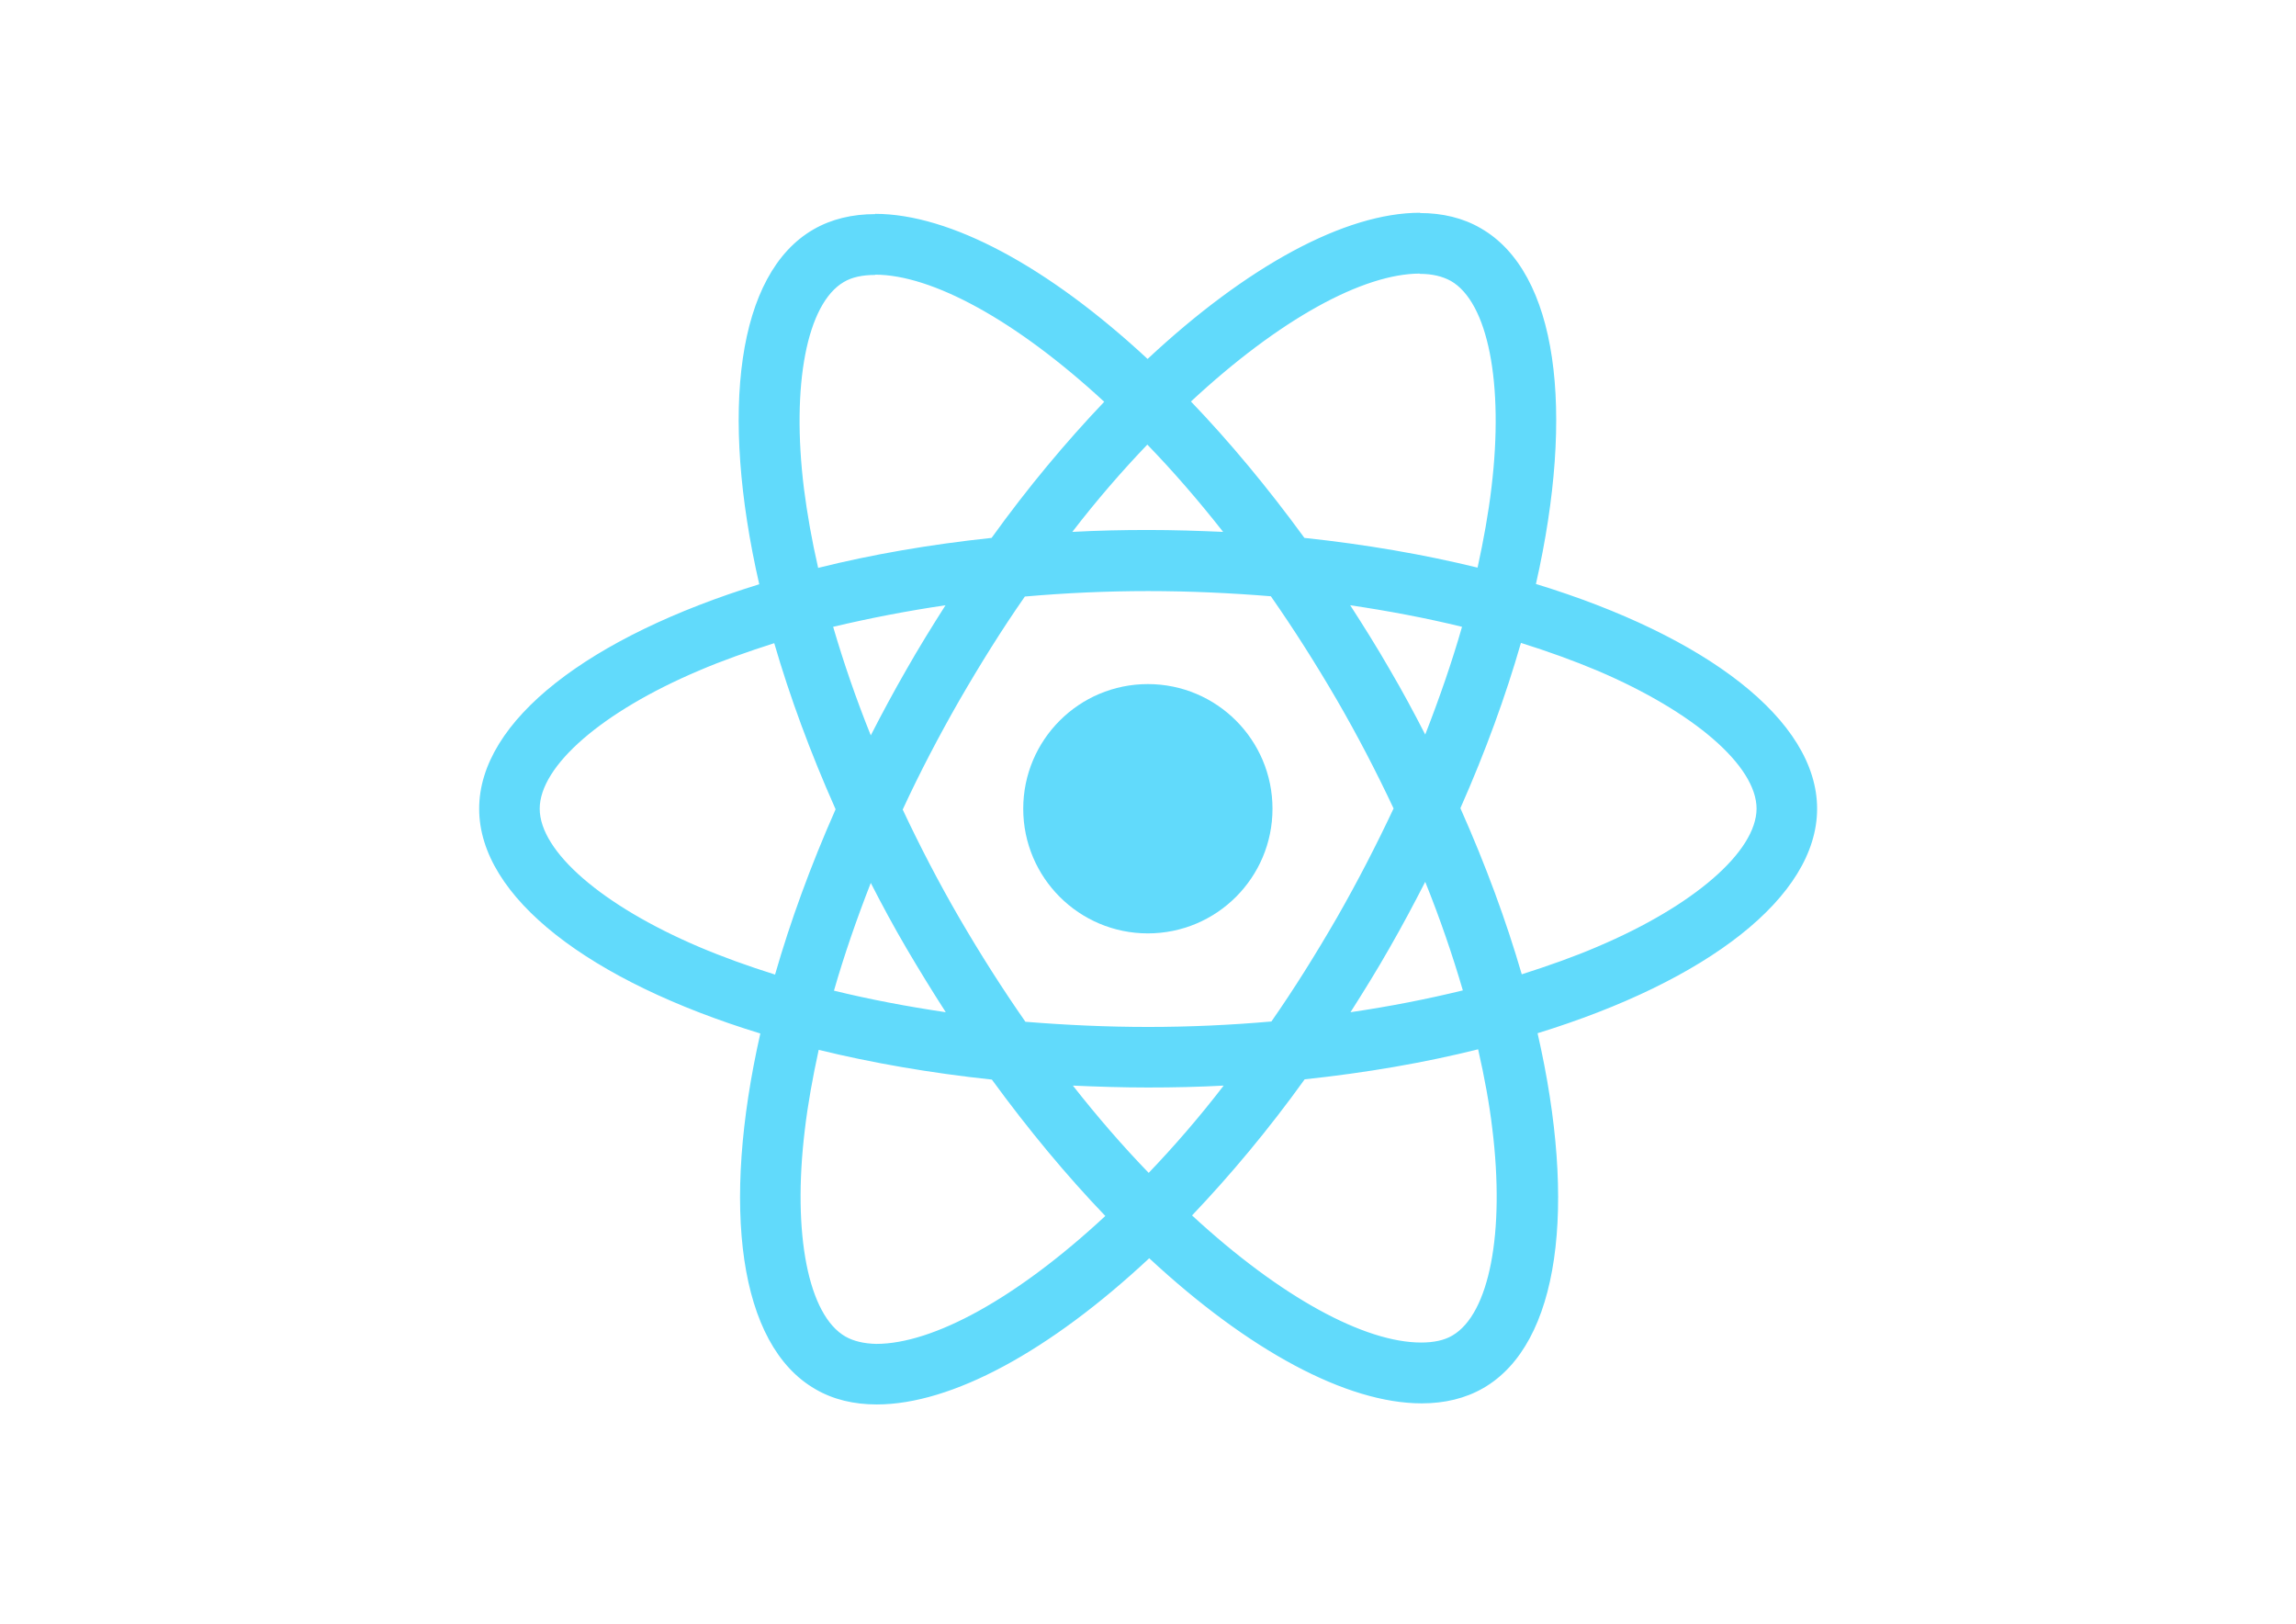
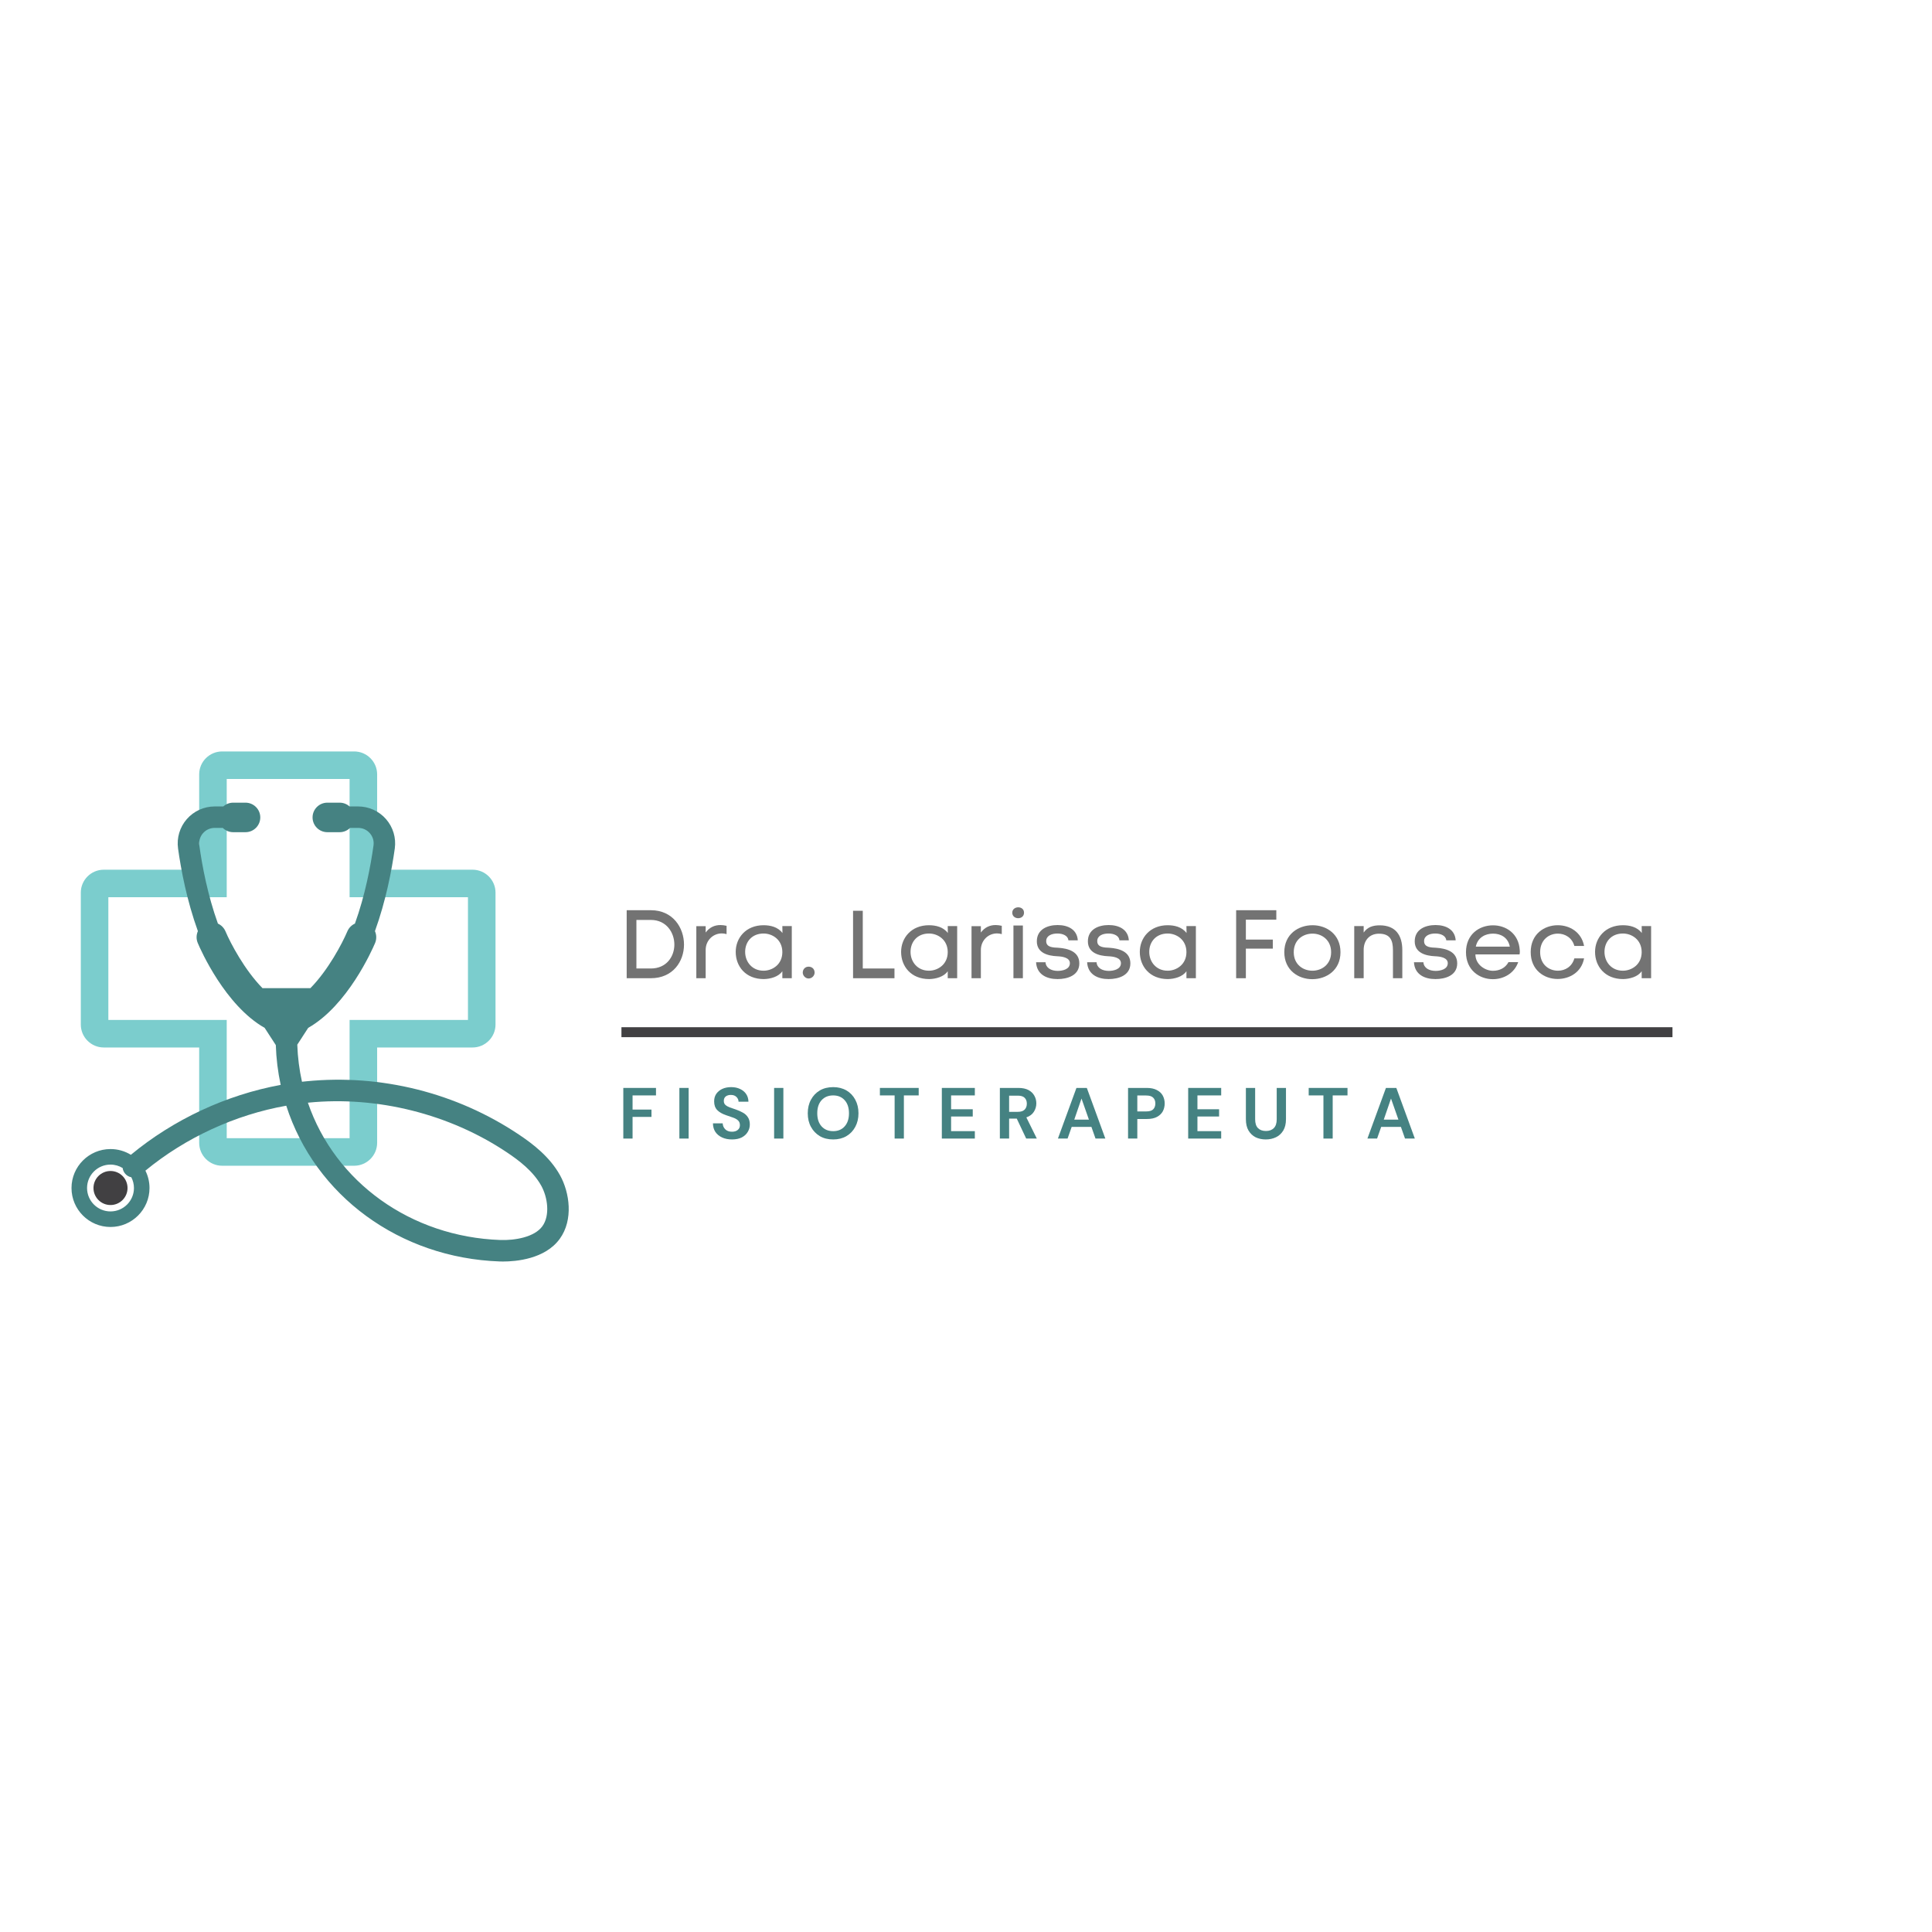
- <svg xmlns="http://www.w3.org/2000/svg" viewBox="0 0 841.9 595.3">
-   <g fill="#61DAFB">
-     <path d="M666.3 296.5c0-32.5-40.7-63.3-103.1-82.4 14.4-63.6 8-114.2-20.2-130.4-6.5-3.8-14.1-5.6-22.4-5.6v22.3c4.6 0 8.3.9 11.4 2.6 13.6 7.8 19.5 37.5 14.9 75.7-1.1 9.4-2.9 19.3-5.1 29.4-19.6-4.8-41-8.5-63.5-10.9-13.5-18.5-27.5-35.3-41.6-50 32.6-30.3 63.2-46.9 84-46.9V78c-27.5 0-63.5 19.6-99.9 53.6-36.4-33.8-72.4-53.2-99.9-53.2v22.3c20.7 0 51.4 16.5 84 46.6-14 14.7-28 31.4-41.3 49.9-22.6 2.4-44 6.1-63.6 11-2.3-10-4-19.7-5.2-29-4.7-38.2 1.1-67.9 14.6-75.8 3-1.8 6.9-2.6 11.5-2.6V78.5c-8.4 0-16 1.8-22.6 5.6-28.1 16.2-34.4 66.7-19.9 130.1-62.2 19.2-102.7 49.9-102.7 82.3 0 32.5 40.7 63.3 103.1 82.4-14.4 63.6-8 114.2 20.2 130.4 6.5 3.8 14.1 5.6 22.5 5.6 27.5 0 63.5-19.6 99.9-53.6 36.4 33.8 72.4 53.2 99.9 53.2 8.4 0 16-1.8 22.6-5.6 28.1-16.2 34.4-66.7 19.9-130.1 62-19.1 102.5-49.9 102.5-82.3zm-130.2-66.7c-3.7 12.9-8.3 26.2-13.5 39.5-4.1-8-8.4-16-13.1-24-4.6-8-9.5-15.8-14.4-23.4 14.2 2.1 27.9 4.7 41 7.9zm-45.8 106.5c-7.8 13.5-15.8 26.3-24.1 38.2-14.9 1.3-30 2-45.2 2-15.1 0-30.2-.7-45-1.9-8.3-11.9-16.4-24.6-24.2-38-7.6-13.1-14.5-26.4-20.8-39.8 6.2-13.4 13.2-26.8 20.7-39.9 7.8-13.5 15.8-26.3 24.1-38.2 14.9-1.3 30-2 45.2-2 15.1 0 30.2.7 45 1.9 8.3 11.9 16.4 24.6 24.2 38 7.6 13.1 14.5 26.4 20.8 39.8-6.3 13.4-13.2 26.8-20.7 39.9zm32.3-13c5.4 13.4 10 26.8 13.8 39.8-13.1 3.2-26.9 5.9-41.2 8 4.9-7.7 9.8-15.6 14.4-23.7 4.6-8 8.9-16.1 13-24.1zM421.2 430c-9.3-9.6-18.6-20.3-27.8-32 9 .4 18.2.7 27.5.7 9.4 0 18.7-.2 27.8-.7-9 11.7-18.3 22.4-27.5 32zm-74.4-58.9c-14.2-2.1-27.9-4.7-41-7.9 3.7-12.9 8.3-26.2 13.5-39.5 4.1 8 8.4 16 13.1 24 4.7 8 9.5 15.8 14.4 23.4zM420.7 163c9.3 9.6 18.6 20.3 27.8 32-9-.4-18.2-.7-27.5-.7-9.4 0-18.7.2-27.8.7 9-11.7 18.3-22.4 27.5-32zm-74 58.9c-4.9 7.7-9.8 15.6-14.4 23.7-4.6 8-8.9 16-13 24-5.4-13.4-10-26.8-13.8-39.8 13.1-3.1 26.9-5.8 41.2-7.9zm-90.5 125.2c-35.4-15.1-58.3-34.9-58.3-50.6 0-15.7 22.9-35.6 58.3-50.6 8.6-3.7 18-7 27.7-10.1 5.7 19.6 13.2 40 22.5 60.9-9.2 20.8-16.6 41.1-22.2 60.6-9.9-3.1-19.3-6.5-28-10.2zM310 490c-13.6-7.8-19.5-37.5-14.9-75.7 1.1-9.4 2.9-19.3 5.1-29.4 19.6 4.8 41 8.5 63.5 10.9 13.5 18.5 27.5 35.3 41.6 50-32.6 30.3-63.2 46.9-84 46.9-4.5-.1-8.3-1-11.3-2.7zm237.2-76.2c4.7 38.2-1.1 67.9-14.6 75.8-3 1.8-6.9 2.6-11.5 2.6-20.7 0-51.4-16.5-84-46.6 14-14.7 28-31.4 41.3-49.9 22.6-2.4 44-6.1 63.6-11 2.3 10.1 4.1 19.8 5.2 29.1zm38.5-66.7c-8.6 3.7-18 7-27.7 10.1-5.7-19.6-13.2-40-22.5-60.9 9.2-20.8 16.6-41.1 22.2-60.6 9.9 3.1 19.3 6.5 28.1 10.2 35.4 15.1 58.3 34.9 58.3 50.6-.1 15.7-23 35.6-58.4 50.6zM320.8 78.4z" />
-     <circle cx="420.9" cy="296.5" r="45.7" />
-     <path d="M520.5 78.1z" />
+ <svg xmlns="http://www.w3.org/2000/svg" xmlns:xlink="http://www.w3.org/1999/xlink" contentScriptType="text/ecmascript" width="375" zoomAndPan="magnify" contentStyleType="text/css" viewBox="0 0 375 375" height="375" preserveAspectRatio="xMidYMid meet" version="1.0">
+   <defs>
+     <g>
+       <g id="glyph-2-0" />
+       <g id="glyph-2-1">
+         <path d="M 0.953 0 L 0.953 -9.828 L 7.297 -9.828 L 7.297 -8.375 L 2.75 -8.375 L 2.75 -5.625 L 6.422 -5.625 L 6.422 -4.203 L 2.75 -4.203 L 2.75 0 Z M 0.953 0 " />
+       </g>
+       <g id="glyph-2-2">
+         <path d="M 0.953 0 L 0.953 -9.828 L 2.75 -9.828 L 2.75 0 Z M 0.953 0 " />
+       </g>
+       <g id="glyph-2-3">
+         <path d="M 4.312 0.172 C 3.594 0.172 2.957 0.047 2.406 -0.203 C 1.852 -0.453 1.414 -0.805 1.094 -1.266 C 0.781 -1.734 0.617 -2.297 0.609 -2.953 L 2.5 -2.953 C 2.52 -2.492 2.688 -2.109 3 -1.797 C 3.312 -1.484 3.742 -1.328 4.297 -1.328 C 4.773 -1.328 5.148 -1.441 5.422 -1.672 C 5.703 -1.898 5.844 -2.207 5.844 -2.594 C 5.844 -3 5.719 -3.312 5.469 -3.531 C 5.227 -3.758 4.898 -3.941 4.484 -4.078 C 4.078 -4.223 3.641 -4.375 3.172 -4.531 C 2.41 -4.789 1.832 -5.125 1.438 -5.531 C 1.039 -5.945 0.844 -6.5 0.844 -7.188 C 0.832 -7.758 0.969 -8.254 1.25 -8.672 C 1.539 -9.086 1.93 -9.41 2.422 -9.641 C 2.922 -9.867 3.492 -9.984 4.141 -9.984 C 4.797 -9.984 5.375 -9.863 5.875 -9.625 C 6.375 -9.395 6.766 -9.07 7.047 -8.656 C 7.336 -8.238 7.488 -7.738 7.5 -7.156 L 5.578 -7.156 C 5.578 -7.5 5.445 -7.801 5.188 -8.062 C 4.926 -8.332 4.566 -8.469 4.109 -8.469 C 3.711 -8.477 3.379 -8.383 3.109 -8.188 C 2.848 -7.988 2.719 -7.695 2.719 -7.312 C 2.719 -6.977 2.82 -6.719 3.031 -6.531 C 3.238 -6.344 3.52 -6.18 3.875 -6.047 C 4.227 -5.91 4.633 -5.77 5.094 -5.625 C 5.582 -5.457 6.023 -5.258 6.422 -5.031 C 6.828 -4.812 7.148 -4.516 7.391 -4.141 C 7.641 -3.773 7.766 -3.301 7.766 -2.719 C 7.766 -2.207 7.629 -1.727 7.359 -1.281 C 7.098 -0.844 6.711 -0.488 6.203 -0.219 C 5.691 0.039 5.062 0.172 4.312 0.172 Z M 4.312 0.172 " />
+       </g>
+       <g id="glyph-2-4">
+         <path d="M 5.562 0.172 C 4.57 0.172 3.707 -0.039 2.969 -0.469 C 2.238 -0.906 1.664 -1.504 1.25 -2.266 C 0.832 -3.023 0.625 -3.906 0.625 -4.906 C 0.625 -5.906 0.832 -6.785 1.25 -7.547 C 1.664 -8.316 2.238 -8.914 2.969 -9.344 C 3.707 -9.77 4.57 -9.984 5.562 -9.984 C 6.531 -9.984 7.383 -9.77 8.125 -9.344 C 8.863 -8.914 9.438 -8.316 9.844 -7.547 C 10.258 -6.785 10.469 -5.906 10.469 -4.906 C 10.469 -3.906 10.258 -3.023 9.844 -2.266 C 9.438 -1.504 8.863 -0.906 8.125 -0.469 C 7.383 -0.039 6.531 0.172 5.562 0.172 Z M 5.562 -1.438 C 6.488 -1.438 7.227 -1.742 7.781 -2.359 C 8.344 -2.984 8.625 -3.832 8.625 -4.906 C 8.625 -5.988 8.344 -6.836 7.781 -7.453 C 7.227 -8.066 6.488 -8.375 5.562 -8.375 C 4.625 -8.375 3.875 -8.066 3.312 -7.453 C 2.75 -6.836 2.469 -5.988 2.469 -4.906 C 2.469 -3.832 2.75 -2.984 3.312 -2.359 C 3.875 -1.742 4.625 -1.438 5.562 -1.438 Z M 5.562 -1.438 " />
+       </g>
+       <g id="glyph-2-5">
+         <path d="M 3.234 0 L 3.234 -8.375 L 0.375 -8.375 L 0.375 -9.828 L 7.906 -9.828 L 7.906 -8.375 L 5.031 -8.375 L 5.031 0 Z M 3.234 0 " />
+       </g>
+       <g id="glyph-2-6">
+         <path d="M 0.953 0 L 0.953 -9.828 L 7.359 -9.828 L 7.359 -8.375 L 2.75 -8.375 L 2.75 -5.688 L 6.953 -5.688 L 6.953 -4.281 L 2.75 -4.281 L 2.75 -1.438 L 7.359 -1.438 L 7.359 0 Z M 0.953 0 " />
+       </g>
+       <g id="glyph-2-7">
+         <path d="M 0.953 0 L 0.953 -9.828 L 4.562 -9.828 C 5.344 -9.828 5.988 -9.691 6.5 -9.422 C 7.008 -9.148 7.391 -8.785 7.641 -8.328 C 7.898 -7.879 8.031 -7.379 8.031 -6.828 C 8.031 -6.234 7.867 -5.688 7.547 -5.188 C 7.234 -4.695 6.75 -4.336 6.094 -4.109 L 8.125 0 L 6.062 0 L 4.234 -3.875 L 2.75 -3.875 L 2.75 0 Z M 2.75 -5.188 L 4.453 -5.188 C 5.047 -5.188 5.484 -5.332 5.766 -5.625 C 6.047 -5.914 6.188 -6.301 6.188 -6.781 C 6.188 -7.25 6.047 -7.625 5.766 -7.906 C 5.492 -8.188 5.051 -8.328 4.438 -8.328 L 2.75 -8.328 Z M 2.75 -5.188 " />
+       </g>
+       <g id="glyph-2-8">
+         <path d="M 0.328 0 L 3.922 -9.828 L 5.938 -9.828 L 9.531 0 L 7.625 0 L 6.828 -2.266 L 3 -2.266 L 2.203 0 Z M 3.5 -3.672 L 6.344 -3.672 L 4.906 -7.766 Z M 3.5 -3.672 " />
+       </g>
+       <g id="glyph-2-9">
+         <path d="M 0.953 0 L 0.953 -9.828 L 4.594 -9.828 C 5.375 -9.828 6.02 -9.691 6.531 -9.422 C 7.051 -9.16 7.438 -8.801 7.688 -8.344 C 7.938 -7.883 8.062 -7.375 8.062 -6.812 C 8.062 -6.258 7.941 -5.754 7.703 -5.297 C 7.461 -4.848 7.082 -4.484 6.562 -4.203 C 6.051 -3.93 5.395 -3.797 4.594 -3.797 L 2.75 -3.797 L 2.75 0 Z M 2.75 -5.266 L 4.469 -5.266 C 5.102 -5.266 5.555 -5.398 5.828 -5.672 C 6.109 -5.953 6.25 -6.332 6.25 -6.812 C 6.25 -7.289 6.109 -7.664 5.828 -7.938 C 5.555 -8.219 5.102 -8.359 4.469 -8.359 L 2.75 -8.359 Z M 2.75 -5.266 " />
+       </g>
+       <g id="glyph-2-10">
+         <path d="M 4.75 0.172 C 4.02 0.172 3.363 0.031 2.781 -0.25 C 2.207 -0.539 1.75 -0.973 1.406 -1.547 C 1.062 -2.129 0.891 -2.867 0.891 -3.766 L 0.891 -9.828 L 2.688 -9.828 L 2.688 -3.75 C 2.688 -2.977 2.867 -2.406 3.234 -2.031 C 3.609 -1.656 4.125 -1.469 4.781 -1.469 C 5.426 -1.469 5.938 -1.656 6.312 -2.031 C 6.688 -2.406 6.875 -2.977 6.875 -3.75 L 6.875 -9.828 L 8.672 -9.828 L 8.672 -3.766 C 8.672 -2.867 8.492 -2.129 8.141 -1.547 C 7.785 -0.973 7.312 -0.539 6.719 -0.25 C 6.125 0.031 5.469 0.172 4.75 0.172 Z M 4.75 0.172 " />
+       </g>
+       <g id="glyph-0-0">
+         <path d="M 6.301 -13.199 L 1.609 -13.199 L 1.609 0 L 6.301 0 C 10.582 0 12.734 -3.254 12.734 -6.527 C 12.734 -9.797 10.582 -13.199 6.301 -13.199 Z M 6.301 -1.887 L 3.496 -1.887 L 3.496 -11.312 L 6.301 -11.312 C 9.332 -11.312 10.863 -8.844 10.863 -6.527 C 10.863 -4.207 9.332 -1.887 6.301 -1.887 Z M 6.301 -1.887 " />
+       </g>
+       <g id="glyph-0-1">
+         <path d="M 3.215 -8.863 L 3.215 -10.098 L 1.402 -10.098 L 1.402 0 L 3.215 0 L 3.215 -5.48 C 3.215 -7.328 4.637 -8.695 6.34 -8.695 C 6.637 -8.695 6.957 -8.656 7.273 -8.562 L 7.273 -10.172 C 6.863 -10.266 6.469 -10.32 6.078 -10.32 C 4.957 -10.32 3.945 -9.871 3.215 -8.863 Z M 3.215 -8.863 " />
+       </g>
+       <g id="glyph-0-2">
+         <path d="M 11.91 0 L 11.91 -10.117 L 10.078 -10.117 L 10.098 -8.77 C 9.199 -9.984 7.684 -10.285 6.434 -10.285 C 3.012 -10.285 1.027 -7.836 1.027 -5.105 C 1.027 -2.32 2.938 0.168 6.469 0.168 C 7.723 0.148 9.348 -0.262 10.078 -1.363 L 10.078 0 Z M 10.078 -5.066 C 10.078 -2.637 8.113 -1.457 6.434 -1.457 C 4.188 -1.457 2.859 -3.199 2.859 -5.105 C 2.859 -7.105 4.207 -8.676 6.434 -8.676 C 8.152 -8.676 10.078 -7.48 10.078 -5.066 Z M 10.078 -5.066 " />
+       </g>
+       <g id="glyph-0-3" />
+       <g id="glyph-0-4">
+         <path d="M 9.648 -1.887 L 3.496 -1.887 L 3.496 -13.09 L 1.609 -13.09 L 1.609 0 L 9.648 0 Z M 9.648 -1.887 " />
+       </g>
+       <g id="glyph-0-5">
+         <path d="M 1.289 -12.715 C 1.289 -12.004 1.871 -11.648 2.43 -11.648 C 3.012 -11.648 3.57 -12.004 3.57 -12.715 C 3.57 -13.426 3.012 -13.762 2.449 -13.762 C 1.871 -13.762 1.289 -13.406 1.289 -12.715 Z M 1.516 -10.227 L 3.348 -10.227 L 3.348 0 L 1.516 0 Z M 1.516 -10.227 " />
+       </g>
+       <g id="glyph-0-6">
+         <path d="M 2.676 -7.199 C 2.676 -8.246 3.723 -8.676 4.844 -8.676 C 5.945 -8.676 6.898 -8.246 6.992 -7.348 L 8.809 -7.348 C 8.676 -9.461 6.898 -10.32 4.898 -10.32 C 2.938 -10.32 0.859 -9.5 0.859 -7.16 C 0.859 -4.898 3.012 -4.34 4.824 -4.262 C 5.703 -4.227 7.273 -4.039 7.273 -2.918 C 7.273 -1.719 5.832 -1.422 4.918 -1.422 C 3.664 -1.422 2.617 -1.98 2.543 -3.105 L 0.711 -3.105 C 0.84 -0.711 2.785 0.168 4.879 0.168 C 6.789 0.168 9.105 -0.523 9.105 -2.879 C 9.105 -5.18 6.938 -5.777 5.031 -5.91 C 4.133 -5.965 2.676 -5.926 2.676 -7.199 Z M 2.676 -7.199 " />
+       </g>
+       <g id="glyph-0-7">
+         <path d="M 1.609 0 L 3.496 0 L 3.496 -5.742 L 8.73 -5.742 L 8.73 -7.5 L 3.496 -7.5 L 3.496 -11.367 L 9.406 -11.367 L 9.406 -13.199 L 1.609 -13.199 Z M 1.609 0 " />
+       </g>
+       <g id="glyph-0-8">
+         <path d="M 11.875 -5.047 C 11.875 -8.527 9.18 -10.285 6.449 -10.285 C 3.703 -10.285 0.973 -8.547 0.973 -5.047 C 0.973 -1.57 3.684 0.188 6.395 0.188 C 9.145 0.188 11.875 -1.551 11.875 -5.047 Z M 2.805 -5.047 C 2.805 -7.461 4.617 -8.656 6.449 -8.656 C 8.246 -8.656 10.059 -7.441 10.059 -5.047 C 10.059 -2.676 8.246 -1.457 6.434 -1.457 C 4.617 -1.457 2.805 -2.656 2.805 -5.047 Z M 2.805 -5.047 " />
+       </g>
+       <g id="glyph-0-9">
+         <path d="M 3.234 -8.863 L 3.234 -10.117 L 1.402 -10.117 L 1.402 0 L 3.234 0 L 3.234 -5.496 C 3.234 -7.254 4.281 -8.641 6.207 -8.641 C 8.414 -8.641 8.918 -7.328 8.918 -5.422 L 8.918 0 L 10.734 0 L 10.734 -5.441 C 10.734 -8.34 9.426 -10.266 6.34 -10.266 C 5.066 -10.266 3.984 -9.949 3.234 -8.863 Z M 3.234 -8.863 " />
+       </g>
+       <g id="glyph-0-10">
+         <path d="M 11.332 -5.496 C 11.125 -8.676 8.656 -10.266 6.152 -10.266 C 3.477 -10.266 0.898 -8.527 0.898 -5.047 C 0.898 -1.57 3.516 0.188 6.113 0.188 C 8.191 0.188 10.266 -0.918 11.031 -3.121 L 9.145 -3.121 C 8.547 -1.98 7.387 -1.441 6.133 -1.441 C 4.617 -1.441 2.73 -2.637 2.73 -4.617 L 11.293 -4.617 C 11.332 -4.785 11.352 -4.973 11.352 -5.18 C 11.352 -5.293 11.352 -5.387 11.332 -5.496 Z M 9.406 -6.133 L 2.805 -6.133 C 3.18 -7.93 4.676 -8.656 6.152 -8.656 C 7.609 -8.656 9.051 -7.945 9.406 -6.133 Z M 9.406 -6.133 " />
+       </g>
+       <g id="glyph-0-11">
+         <path d="M 11.312 -3.852 L 9.426 -3.852 C 8.977 -2.242 7.629 -1.457 6.246 -1.457 C 4.508 -1.457 2.785 -2.637 2.785 -5.066 C 2.785 -7.48 4.523 -8.656 6.227 -8.656 C 7.609 -8.656 8.977 -7.871 9.426 -6.266 L 11.312 -6.266 C 10.809 -8.957 8.508 -10.285 6.207 -10.285 C 3.57 -10.285 0.953 -8.562 0.953 -5.066 C 0.953 -1.59 3.551 0.148 6.172 0.148 C 8.469 0.148 10.809 -1.141 11.312 -3.852 Z M 11.312 -3.852 " />
+       </g>
+       <g id="glyph-1-0">
+         <path d="M 1.871 -2.242 C 1.254 -2.242 0.746 -1.777 0.746 -1.086 C 0.746 -0.523 1.254 0.055 1.871 0.055 C 2.562 0.055 3.047 -0.523 3.047 -1.086 C 3.047 -1.777 2.562 -2.242 1.871 -2.242 Z M 1.871 -2.242 " />
+       </g>
+     </g>
+     <clipPath id="clip-0">
+       <path d="M 15 145.855 L 97 145.855 L 97 227 L 15 227 Z M 15 145.855 " clip-rule="nonzero" />
+     </clipPath>
+     <clipPath id="clip-1">
+       <path d="M 13.855 155 L 111 155 L 111 244.855 L 13.855 244.855 Z M 13.855 155 " clip-rule="nonzero" />
+     </clipPath>
+   </defs>
+   <g clip-path="url(#clip-0)">
+     <path fill="rgb(48.239%, 80.389%, 80.389%)" d="M 44.008 220.922 L 67.855 220.922 L 67.855 197.973 L 90.832 197.973 L 90.832 174.152 L 67.855 174.152 L 67.855 151.199 L 44.008 151.199 L 44.008 174.152 L 21.031 174.152 L 21.031 197.973 L 44.008 197.973 Z M 68.746 226.27 L 43.117 226.27 C 40.66 226.27 38.66 224.27 38.66 221.816 L 38.66 203.316 L 20.141 203.316 C 17.684 203.316 15.684 201.316 15.684 198.863 L 15.684 173.262 C 15.684 170.805 17.684 168.809 20.141 168.809 L 38.66 168.809 L 38.66 150.309 C 38.66 147.855 40.66 145.855 43.117 145.855 L 68.746 145.855 C 71.203 145.855 73.203 147.855 73.203 150.309 L 73.203 168.809 L 91.723 168.809 C 94.18 168.809 96.18 170.805 96.18 173.262 L 96.18 198.863 C 96.18 201.316 94.18 203.316 91.723 203.316 L 73.203 203.316 L 73.203 221.816 C 73.203 224.27 71.203 226.27 68.746 226.27 " fill-opacity="1" fill-rule="nonzero" />
+   </g>
+   <path fill="rgb(25.49%, 25.099%, 25.879%)" d="M 21.449 227.289 C 19.625 227.289 18.145 228.77 18.145 230.594 C 18.145 232.414 19.625 233.895 21.449 233.895 C 23.273 233.895 24.754 232.414 24.754 230.594 C 24.754 228.77 23.273 227.289 21.449 227.289 " fill-opacity="1" fill-rule="nonzero" />
+   <g clip-path="url(#clip-1)">
+     <path fill="rgb(27.06%, 50.98%, 50.98%)" d="M 105.27 238.016 C 103.727 240.141 99.926 240.777 97.141 240.684 C 79.766 240.078 65.043 229.473 59.762 214.035 C 59.793 214.031 59.824 214.027 59.859 214.023 C 73.211 212.695 87.266 216.219 98.41 223.688 C 100.68 225.203 103.484 227.309 105.051 230.137 C 106.301 232.383 106.801 235.906 105.27 238.016 Z M 21.449 235.137 C 18.941 235.137 16.898 233.098 16.898 230.594 C 16.898 228.086 18.941 226.047 21.449 226.047 C 22.312 226.047 23.121 226.293 23.809 226.715 C 23.855 227.109 24.02 227.496 24.301 227.82 C 24.617 228.191 25.039 228.418 25.488 228.504 C 25.812 229.133 26 229.84 26 230.594 C 26 233.098 23.957 235.137 21.449 235.137 Z M 108.699 228.113 C 106.695 224.512 103.391 222.004 100.73 220.227 C 88.621 212.113 73.957 208.434 59.449 209.879 C 59.172 209.906 58.895 209.934 58.613 209.965 C 58.09 207.613 57.785 205.203 57.703 202.77 L 59.82 199.508 C 67.477 195.16 72.234 184.383 72.801 183.051 C 73.125 182.277 73.094 181.445 72.777 180.734 C 74.922 174.801 76.051 168.836 76.629 164.688 C 76.914 162.633 76.297 160.562 74.934 158.996 C 73.57 157.43 71.594 156.531 69.512 156.531 L 67.844 156.531 C 67.336 156.078 66.668 155.797 65.934 155.797 L 63.535 155.797 C 61.953 155.797 60.668 157.082 60.668 158.66 C 60.668 160.242 61.953 161.527 63.535 161.527 L 65.934 161.527 C 66.719 161.527 67.43 161.207 67.949 160.695 L 69.512 160.695 C 70.398 160.695 71.207 161.062 71.789 161.73 C 72.367 162.395 72.621 163.242 72.496 164.113 C 71.949 168.043 70.891 173.707 68.891 179.27 C 68.254 179.559 67.719 180.078 67.422 180.773 C 66.434 183.105 63.727 188.254 60.25 191.801 L 50.949 191.801 C 47.473 188.258 44.758 183.109 43.766 180.773 C 43.469 180.078 42.934 179.559 42.297 179.27 C 40.297 173.707 39.238 168.043 38.691 164.113 C 38.57 163.242 38.82 162.395 39.398 161.73 C 39.98 161.062 40.789 160.695 41.676 160.695 L 43.238 160.695 C 43.758 161.207 44.469 161.527 45.254 161.527 L 47.652 161.527 C 49.234 161.527 50.52 160.242 50.52 158.66 C 50.52 157.082 49.234 155.797 47.652 155.797 L 45.254 155.797 C 44.523 155.797 43.852 156.078 43.348 156.531 L 41.676 156.531 C 39.594 156.531 37.621 157.43 36.254 158.996 C 34.891 160.559 34.273 162.633 34.559 164.688 C 35.137 168.836 36.266 174.801 38.41 180.734 C 38.094 181.445 38.062 182.277 38.391 183.051 C 38.953 184.383 43.711 195.164 51.367 199.508 L 53.523 202.832 L 53.535 202.848 C 53.617 205.457 53.934 208.047 54.48 210.578 C 43.898 212.52 33.691 217.285 25.402 224.145 C 24.254 223.438 22.898 223.031 21.449 223.031 C 17.273 223.031 13.879 226.422 13.879 230.594 C 13.879 234.762 17.273 238.156 21.449 238.156 C 25.625 238.156 29.02 234.762 29.02 230.594 C 29.02 229.383 28.73 228.238 28.223 227.223 C 36.023 220.809 45.625 216.379 55.562 214.617 C 61.172 232.105 77.586 244.168 96.996 244.848 C 97.176 244.855 97.391 244.859 97.637 244.859 C 100.105 244.859 105.785 244.402 108.645 240.461 C 111.336 236.758 110.559 231.465 108.699 228.113 " fill-opacity="1" fill-rule="nonzero" />
+   </g>
+   <path stroke-linecap="butt" transform="matrix(2.24716, 0, 0, 1.932886, 120.6217, 200.3489)" fill="none" stroke-linejoin="miter" d="M -0 -0.001 L 90.783 -0.001 " stroke="rgb(25.49%, 25.099%, 25.879%)" stroke-width="1" stroke-opacity="1" stroke-miterlimit="4" />
+   <g fill="rgb(45.099%, 45.099%, 45.099%)" fill-opacity="1">
+     <use x="120.03" y="189.871" xlink:href="#glyph-0-0" xlink:type="simple" xlink:actuate="onLoad" xlink:show="embed" />
+   </g>
+   <g fill="rgb(45.099%, 45.099%, 45.099%)" fill-opacity="1">
+     <use x="133.754" y="189.871" xlink:href="#glyph-0-1" xlink:type="simple" xlink:actuate="onLoad" xlink:show="embed" />
+   </g>
+   <g fill="rgb(45.099%, 45.099%, 45.099%)" fill-opacity="1">
+     <use x="141.775" y="189.871" xlink:href="#glyph-0-2" xlink:type="simple" xlink:actuate="onLoad" xlink:show="embed" />
+   </g>
+   <g fill="rgb(45.099%, 45.099%, 45.099%)" fill-opacity="1">
+     <use x="155.068" y="189.871" xlink:href="#glyph-1-0" xlink:type="simple" xlink:actuate="onLoad" xlink:show="embed" />
+   </g>
+   <g fill="rgb(45.099%, 45.099%, 45.099%)" fill-opacity="1">
+     <use x="159.144" y="189.871" xlink:href="#glyph-0-3" xlink:type="simple" xlink:actuate="onLoad" xlink:show="embed" />
+   </g>
+   <g fill="rgb(45.099%, 45.099%, 45.099%)" fill-opacity="1">
+     <use x="163.968" y="189.871" xlink:href="#glyph-0-4" xlink:type="simple" xlink:actuate="onLoad" xlink:show="embed" />
+   </g>
+   <g fill="rgb(45.099%, 45.099%, 45.099%)" fill-opacity="1">
+     <use x="173.877" y="189.871" xlink:href="#glyph-0-2" xlink:type="simple" xlink:actuate="onLoad" xlink:show="embed" />
+   </g>
+   <g fill="rgb(45.099%, 45.099%, 45.099%)" fill-opacity="1">
+     <use x="187.171" y="189.871" xlink:href="#glyph-0-1" xlink:type="simple" xlink:actuate="onLoad" xlink:show="embed" />
+   </g>
+   <g fill="rgb(45.099%, 45.099%, 45.099%)" fill-opacity="1">
+     <use x="195.192" y="189.871" xlink:href="#glyph-0-5" xlink:type="simple" xlink:actuate="onLoad" xlink:show="embed" />
+   </g>
+   <g fill="rgb(45.099%, 45.099%, 45.099%)" fill-opacity="1">
+     <use x="200.39" y="189.871" xlink:href="#glyph-0-6" xlink:type="simple" xlink:actuate="onLoad" xlink:show="embed" />
+   </g>
+   <g fill="rgb(45.099%, 45.099%, 45.099%)" fill-opacity="1">
+     <use x="210.299" y="189.871" xlink:href="#glyph-0-6" xlink:type="simple" xlink:actuate="onLoad" xlink:show="embed" />
+   </g>
+   <g fill="rgb(45.099%, 45.099%, 45.099%)" fill-opacity="1">
+     <use x="220.209" y="189.871" xlink:href="#glyph-0-2" xlink:type="simple" xlink:actuate="onLoad" xlink:show="embed" />
+   </g>
+   <g fill="rgb(45.099%, 45.099%, 45.099%)" fill-opacity="1">
+     <use x="233.502" y="189.871" xlink:href="#glyph-0-3" xlink:type="simple" xlink:actuate="onLoad" xlink:show="embed" />
+   </g>
+   <g fill="rgb(45.099%, 45.099%, 45.099%)" fill-opacity="1">
+     <use x="238.326" y="189.871" xlink:href="#glyph-0-7" xlink:type="simple" xlink:actuate="onLoad" xlink:show="embed" />
+   </g>
+   <g fill="rgb(45.099%, 45.099%, 45.099%)" fill-opacity="1">
+     <use x="248.31" y="189.871" xlink:href="#glyph-0-8" xlink:type="simple" xlink:actuate="onLoad" xlink:show="embed" />
+   </g>
+   <g fill="rgb(45.099%, 45.099%, 45.099%)" fill-opacity="1">
+     <use x="261.454" y="189.871" xlink:href="#glyph-0-9" xlink:type="simple" xlink:actuate="onLoad" xlink:show="embed" />
+   </g>
+   <g fill="rgb(45.099%, 45.099%, 45.099%)" fill-opacity="1">
+     <use x="273.738" y="189.871" xlink:href="#glyph-0-6" xlink:type="simple" xlink:actuate="onLoad" xlink:show="embed" />
+   </g>
+   <g fill="rgb(45.099%, 45.099%, 45.099%)" fill-opacity="1">
+     <use x="283.648" y="189.871" xlink:href="#glyph-0-10" xlink:type="simple" xlink:actuate="onLoad" xlink:show="embed" />
+   </g>
+   <g fill="rgb(45.099%, 45.099%, 45.099%)" fill-opacity="1">
+     <use x="296.156" y="189.871" xlink:href="#glyph-0-11" xlink:type="simple" xlink:actuate="onLoad" xlink:show="embed" />
+   </g>
+   <g fill="rgb(45.099%, 45.099%, 45.099%)" fill-opacity="1">
+     <use x="308.571" y="189.871" xlink:href="#glyph-0-2" xlink:type="simple" xlink:actuate="onLoad" xlink:show="embed" />
+   </g>
+   <g fill="rgb(27.06%, 50.98%, 50.98%)" fill-opacity="1">
+     <use x="120.03" y="220.994" xlink:href="#glyph-2-1" xlink:type="simple" xlink:actuate="onLoad" xlink:show="embed" />
+   </g>
+   <g fill="rgb(27.06%, 50.98%, 50.98%)" fill-opacity="1">
+     <use x="130.914" y="220.994" xlink:href="#glyph-2-2" xlink:type="simple" xlink:actuate="onLoad" xlink:show="embed" />
+   </g>
+   <g fill="rgb(27.06%, 50.98%, 50.98%)" fill-opacity="1">
+     <use x="137.773" y="220.994" xlink:href="#glyph-2-3" xlink:type="simple" xlink:actuate="onLoad" xlink:show="embed" />
+   </g>
+   <g fill="rgb(27.06%, 50.98%, 50.98%)" fill-opacity="1">
+     <use x="149.302" y="220.994" xlink:href="#glyph-2-2" xlink:type="simple" xlink:actuate="onLoad" xlink:show="embed" />
+   </g>
+   <g fill="rgb(27.06%, 50.98%, 50.98%)" fill-opacity="1">
+     <use x="156.161" y="220.994" xlink:href="#glyph-2-4" xlink:type="simple" xlink:actuate="onLoad" xlink:show="embed" />
+   </g>
+   <g fill="rgb(27.06%, 50.98%, 50.98%)" fill-opacity="1">
+     <use x="170.412" y="220.994" xlink:href="#glyph-2-5" xlink:type="simple" xlink:actuate="onLoad" xlink:show="embed" />
+   </g>
+   <g fill="rgb(27.06%, 50.98%, 50.98%)" fill-opacity="1">
+     <use x="181.857" y="220.994" xlink:href="#glyph-2-6" xlink:type="simple" xlink:actuate="onLoad" xlink:show="embed" />
+   </g>
+   <g fill="rgb(27.06%, 50.98%, 50.98%)" fill-opacity="1">
+     <use x="193.12" y="220.994" xlink:href="#glyph-2-7" xlink:type="simple" xlink:actuate="onLoad" xlink:show="embed" />
+   </g>
+   <g fill="rgb(27.06%, 50.98%, 50.98%)" fill-opacity="1">
+     <use x="205.014" y="220.994" xlink:href="#glyph-2-8" xlink:type="simple" xlink:actuate="onLoad" xlink:show="embed" />
+   </g>
+   <g fill="rgb(27.06%, 50.98%, 50.98%)" fill-opacity="1">
+     <use x="218.002" y="220.994" xlink:href="#glyph-2-9" xlink:type="simple" xlink:actuate="onLoad" xlink:show="embed" />
+   </g>
+   <g fill="rgb(27.06%, 50.98%, 50.98%)" fill-opacity="1">
+     <use x="229.672" y="220.994" xlink:href="#glyph-2-6" xlink:type="simple" xlink:actuate="onLoad" xlink:show="embed" />
+   </g>
+   <g fill="rgb(27.06%, 50.98%, 50.98%)" fill-opacity="1">
+     <use x="240.935" y="220.994" xlink:href="#glyph-2-10" xlink:type="simple" xlink:actuate="onLoad" xlink:show="embed" />
+   </g>
+   <g fill="rgb(27.06%, 50.98%, 50.98%)" fill-opacity="1">
+     <use x="253.643" y="220.994" xlink:href="#glyph-2-5" xlink:type="simple" xlink:actuate="onLoad" xlink:show="embed" />
+   </g>
+   <g fill="rgb(27.06%, 50.98%, 50.98%)" fill-opacity="1">
+     <use x="265.088" y="220.994" xlink:href="#glyph-2-8" xlink:type="simple" xlink:actuate="onLoad" xlink:show="embed" />
  </g>
</svg>
